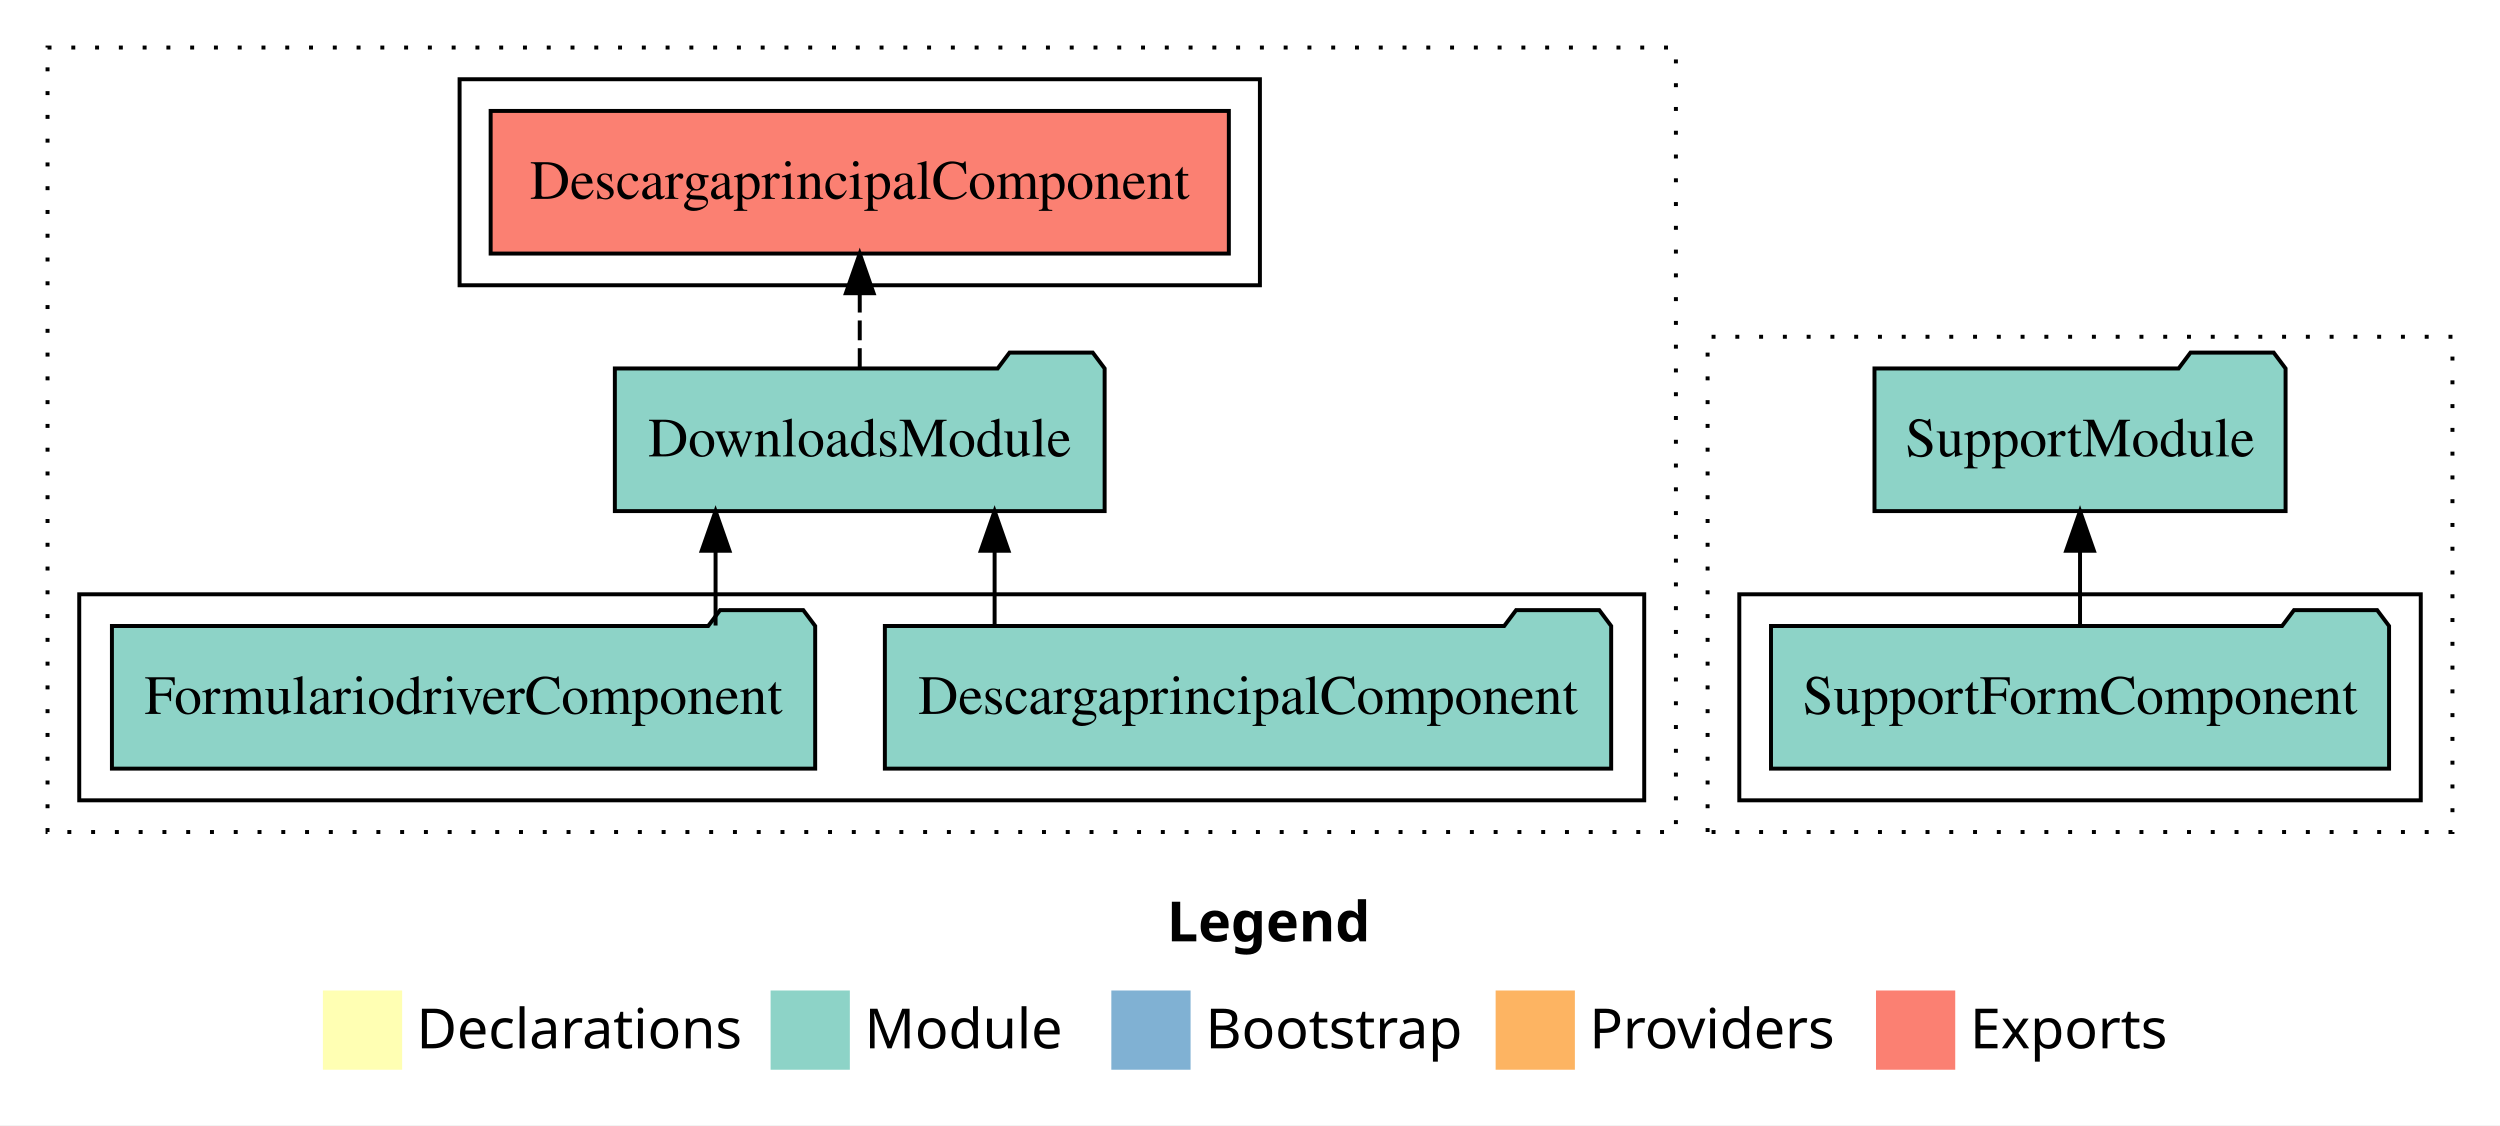
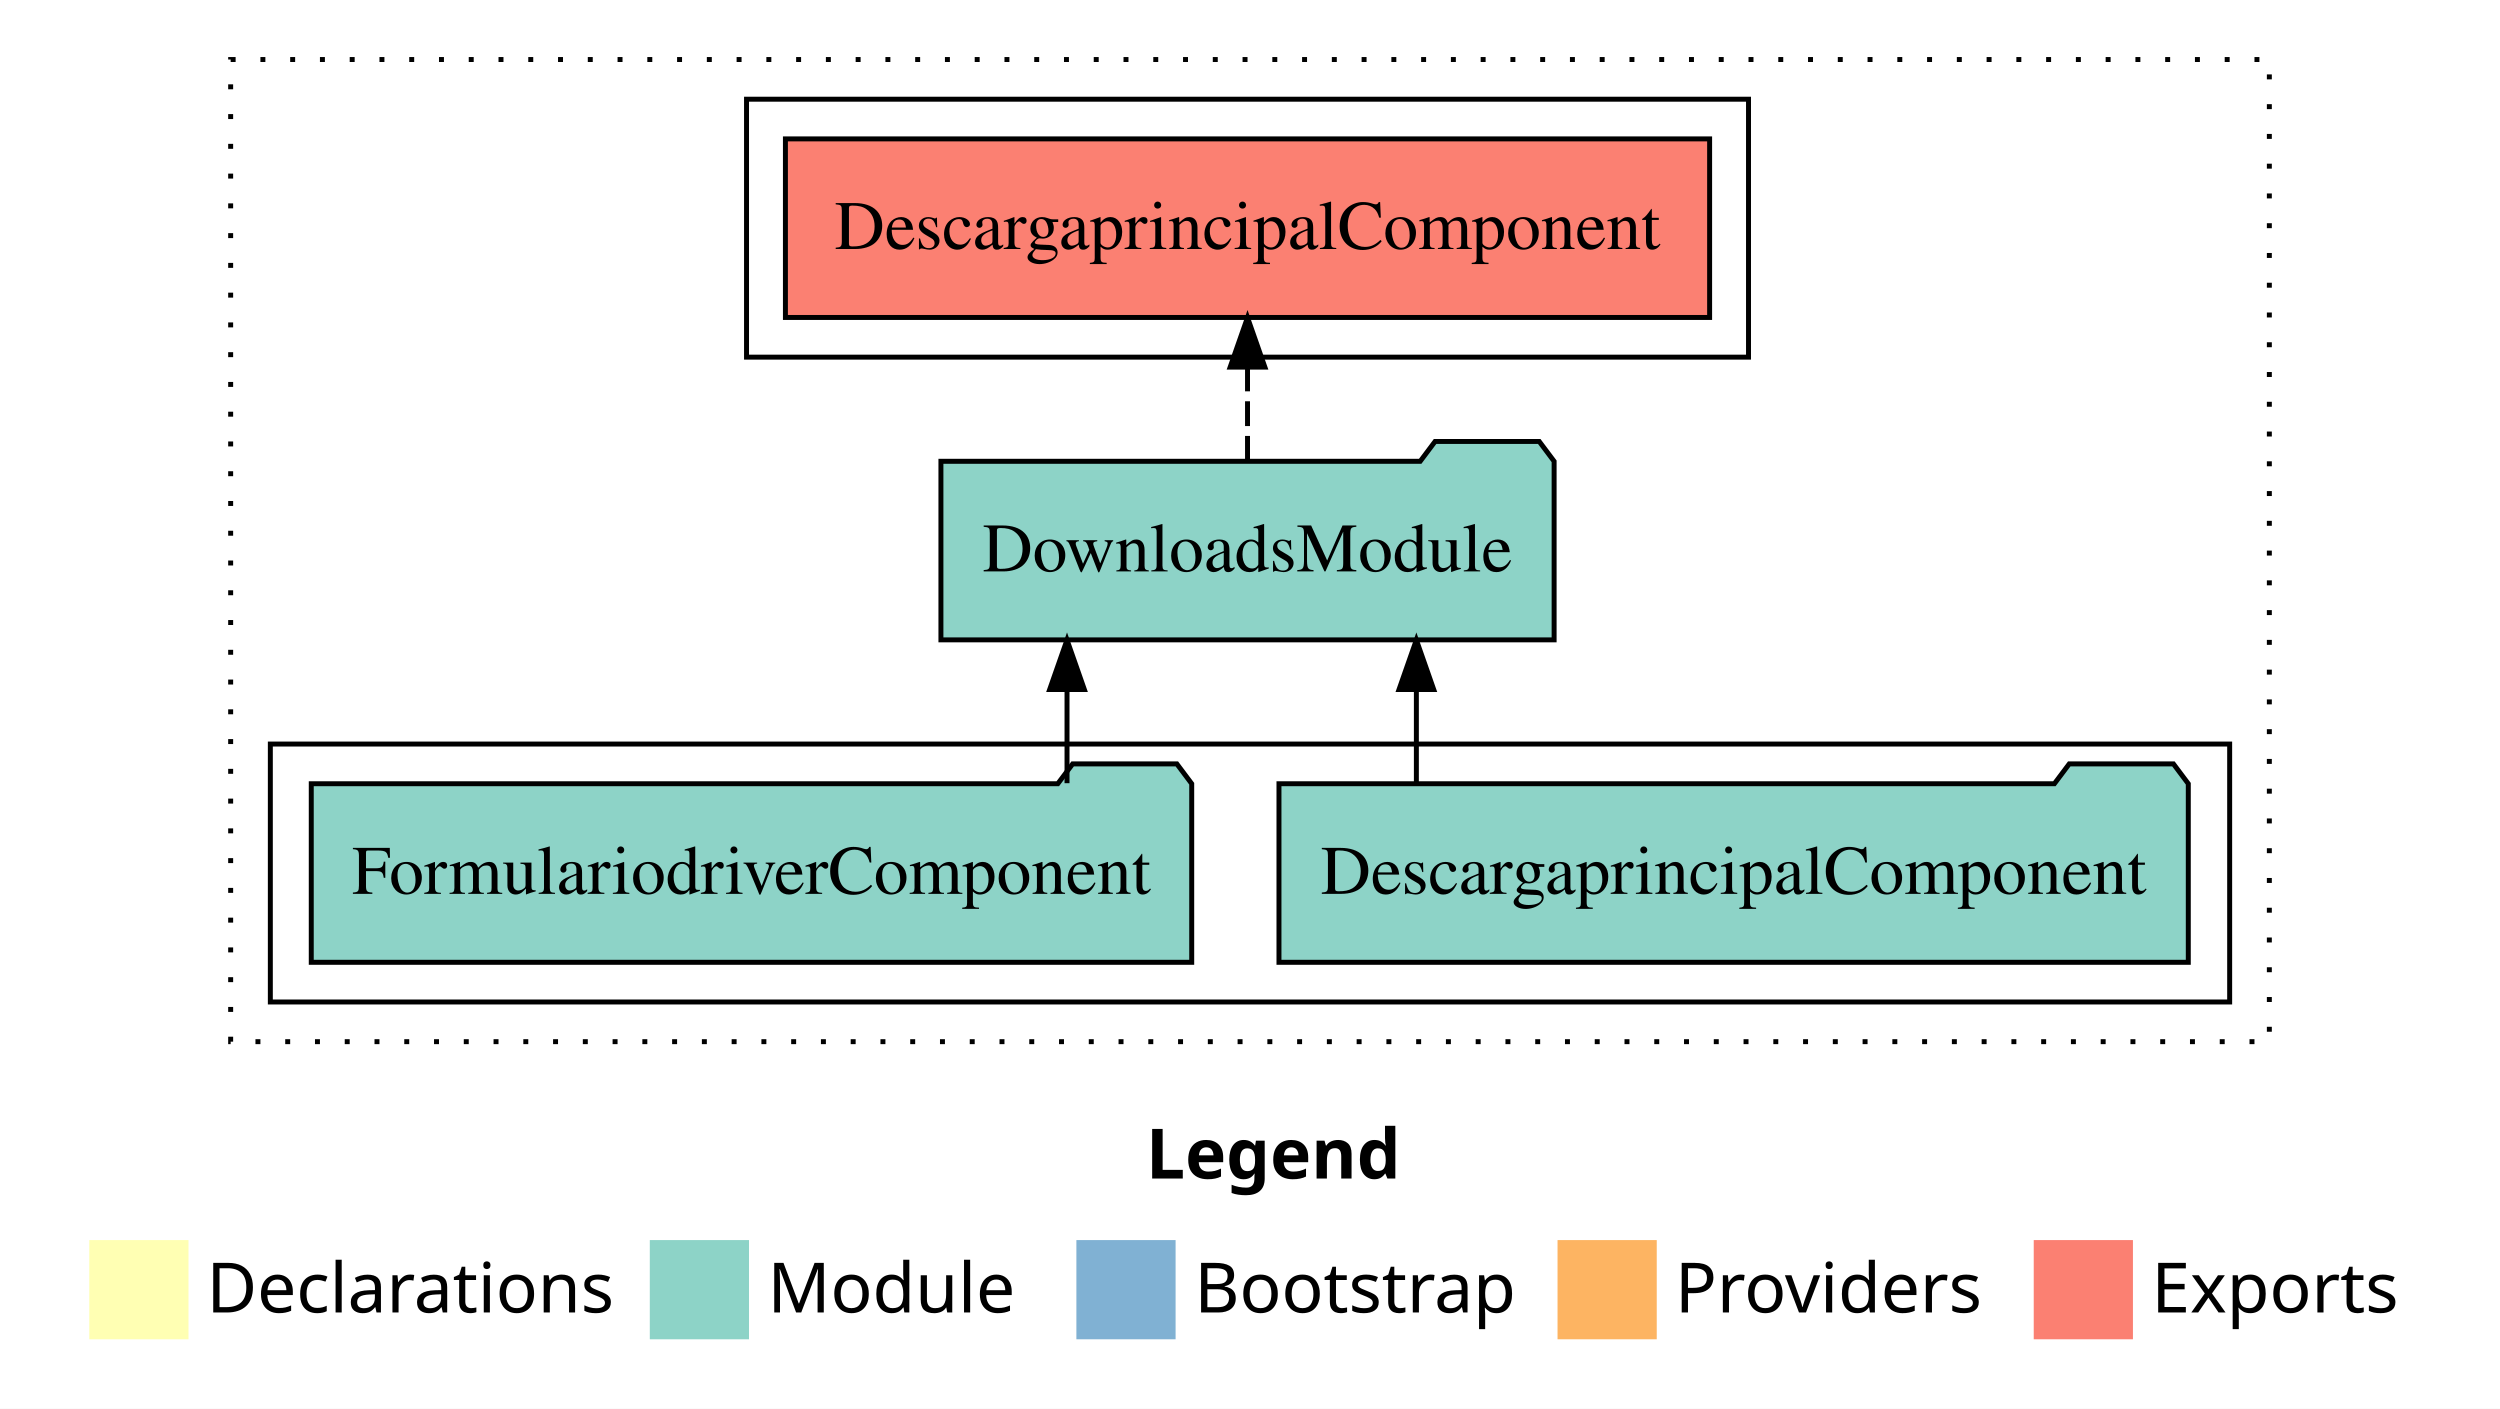
- <svg xmlns="http://www.w3.org/2000/svg" width="631pt" height="284pt" viewBox="0.00 0.00 631.00 284.00">
+ <svg xmlns="http://www.w3.org/2000/svg" width="504pt" height="284pt" viewBox="0.00 0.00 504.00 284.00">
  <g id="graph0" class="graph" transform="scale(1 1) rotate(0) translate(4 280)">
-     <polygon fill="white" stroke="transparent" points="-4,4 -4,-280 627,-280 627,4 -4,4" />
-     <text text-anchor="start" x="290.51" y="-42.4" font-family="Times-12" font-weight="bold" font-size="14.00">Legend</text>
-     <polygon fill="#ffffb3" stroke="transparent" points="77.5,-10 77.5,-30 97.5,-30 97.5,-10 77.5,-10" />
-     <text text-anchor="start" x="101.13" y="-15.4" font-family="Times-12" font-size="14.00">  Declarations</text>
-     <polygon fill="#8dd3c7" stroke="transparent" points="190.5,-10 190.5,-30 210.5,-30 210.5,-10 190.5,-10" />
-     <text text-anchor="start" x="214.23" y="-15.4" font-family="Times-12" font-size="14.00">  Module</text>
-     <polygon fill="#80b1d3" stroke="transparent" points="276.5,-10 276.5,-30 296.5,-30 296.5,-10 276.5,-10" />
-     <text text-anchor="start" x="300.28" y="-15.4" font-family="Times-12" font-size="14.00">  Bootstrap</text>
-     <polygon fill="#fdb462" stroke="transparent" points="373.5,-10 373.5,-30 393.5,-30 393.5,-10 373.5,-10" />
-     <text text-anchor="start" x="397.17" y="-15.4" font-family="Times-12" font-size="14.00">  Providers</text>
-     <polygon fill="#fb8072" stroke="transparent" points="469.5,-10 469.5,-30 489.5,-30 489.5,-10 469.5,-10" />
-     <text text-anchor="start" x="493.23" y="-15.4" font-family="Times-12" font-size="14.00">  Exports</text>
+     <polygon fill="white" stroke="transparent" points="-4,4 -4,-280 500,-280 500,4 -4,4" />
+     <text text-anchor="start" x="227.01" y="-42.4" font-family="Times-12" font-weight="bold" font-size="14.00">Legend</text>
+     <polygon fill="#ffffb3" stroke="transparent" points="14,-10 14,-30 34,-30 34,-10 14,-10" />
+     <text text-anchor="start" x="37.63" y="-15.4" font-family="Times-12" font-size="14.00">  Declarations</text>
+     <polygon fill="#8dd3c7" stroke="transparent" points="127,-10 127,-30 147,-30 147,-10 127,-10" />
+     <text text-anchor="start" x="150.73" y="-15.4" font-family="Times-12" font-size="14.00">  Module</text>
+     <polygon fill="#80b1d3" stroke="transparent" points="213,-10 213,-30 233,-30 233,-10 213,-10" />
+     <text text-anchor="start" x="236.78" y="-15.4" font-family="Times-12" font-size="14.00">  Bootstrap</text>
+     <polygon fill="#fdb462" stroke="transparent" points="310,-10 310,-30 330,-30 330,-10 310,-10" />
+     <text text-anchor="start" x="333.67" y="-15.4" font-family="Times-12" font-size="14.00">  Providers</text>
+     <polygon fill="#fb8072" stroke="transparent" points="406,-10 406,-30 426,-30 426,-10 406,-10" />
+     <text text-anchor="start" x="429.73" y="-15.4" font-family="Times-12" font-size="14.00">  Exports</text>
    <g id="clust7" class="cluster">
-       <polygon fill="none" stroke="black" stroke-dasharray="1,5" points="8,-70 8,-268 419,-268 419,-70 8,-70" />
+       <polygon fill="none" stroke="black" stroke-dasharray="1,5" points="42.5,-70 42.5,-268 453.5,-268 453.5,-70 42.5,-70" />
    </g>
    <g id="clust9" class="cluster">
-       <polygon fill="none" stroke="black" points="16,-78 16,-130 411,-130 411,-78 16,-78" />
+       <polygon fill="none" stroke="black" points="50.5,-78 50.5,-130 445.5,-130 445.5,-78 50.5,-78" />
    </g>
    <g id="clust10" class="cluster">
-       <polygon fill="none" stroke="black" points="112,-208 112,-260 314,-260 314,-208 112,-208" />
-     </g>
-     <g id="clust25" class="cluster">
-       <polygon fill="none" stroke="black" stroke-dasharray="1,5" points="427,-70 427,-195 615,-195 615,-70 427,-70" />
-     </g>
-     <g id="clust27" class="cluster">
-       <polygon fill="none" stroke="black" points="435,-78 435,-130 607,-130 607,-78 435,-78" />
+       <polygon fill="none" stroke="black" points="146.5,-208 146.5,-260 348.5,-260 348.5,-208 146.5,-208" />
    </g>
    <g id="node1" class="node">
-       <polygon fill="#8dd3c7" stroke="black" points="402.66,-122 399.66,-126 378.66,-126 375.66,-122 219.34,-122 219.34,-86 402.66,-86 402.66,-122" />
-       <text text-anchor="middle" x="311" y="-99.8" font-family="Times,serif" font-size="14.00">DescargaprincipalComponent</text>
+       <polygon fill="#8dd3c7" stroke="black" points="437.16,-122 434.16,-126 413.16,-126 410.16,-122 253.84,-122 253.84,-86 437.16,-86 437.16,-122" />
+       <text text-anchor="middle" x="345.5" y="-99.8" font-family="Times,serif" font-size="14.00">DescargaprincipalComponent</text>
    </g>
    <g id="node3" class="node">
-       <polygon fill="#8dd3c7" stroke="black" points="274.81,-187 271.81,-191 250.81,-191 247.81,-187 151.19,-187 151.19,-151 274.81,-151 274.81,-187" />
-       <text text-anchor="middle" x="213" y="-164.8" font-family="Times,serif" font-size="14.00">DownloadsModule</text>
+       <polygon fill="#8dd3c7" stroke="black" points="309.31,-187 306.31,-191 285.31,-191 282.31,-187 185.69,-187 185.69,-151 309.31,-151 309.31,-187" />
+       <text text-anchor="middle" x="247.5" y="-164.8" font-family="Times,serif" font-size="14.00">DownloadsModule</text>
    </g>
    <g id="edge1" class="edge">
-       <path fill="none" stroke="black" d="M247.04,-122.11C247.04,-122.11 247.04,-140.99 247.04,-140.99" />
-       <polygon fill="black" stroke="black" points="243.54,-140.99 247.04,-150.99 250.54,-140.99 243.54,-140.99" />
+       <path fill="none" stroke="black" d="M281.54,-122.11C281.54,-122.11 281.54,-140.99 281.54,-140.99" />
+       <polygon fill="black" stroke="black" points="278.04,-140.99 281.54,-150.99 285.04,-140.99 278.04,-140.99" />
    </g>
    <g id="node2" class="node">
-       <polygon fill="#8dd3c7" stroke="black" points="201.75,-122 198.75,-126 177.75,-126 174.75,-122 24.25,-122 24.25,-86 201.75,-86 201.75,-122" />
-       <text text-anchor="middle" x="113" y="-99.8" font-family="Times,serif" font-size="14.00">FormulariodriverComponent</text>
+       <polygon fill="#8dd3c7" stroke="black" points="236.25,-122 233.25,-126 212.25,-126 209.25,-122 58.75,-122 58.75,-86 236.25,-86 236.25,-122" />
+       <text text-anchor="middle" x="147.5" y="-99.8" font-family="Times,serif" font-size="14.00">FormulariodriverComponent</text>
    </g>
    <g id="edge2" class="edge">
-       <path fill="none" stroke="black" d="M176.61,-122.11C176.61,-122.11 176.61,-140.99 176.61,-140.99" />
-       <polygon fill="black" stroke="black" points="173.11,-140.99 176.61,-150.99 180.11,-140.99 173.11,-140.99" />
+       <path fill="none" stroke="black" d="M211.11,-122.11C211.11,-122.11 211.11,-140.99 211.11,-140.99" />
+       <polygon fill="black" stroke="black" points="207.61,-140.99 211.11,-150.99 214.61,-140.99 207.61,-140.99" />
    </g>
    <g id="node4" class="node">
-       <polygon fill="#fb8072" stroke="black" points="306.16,-252 119.84,-252 119.84,-216 306.16,-216 306.16,-252" />
-       <text text-anchor="middle" x="213" y="-229.8" font-family="Times,serif" font-size="14.00">DescargaprincipalComponent </text>
+       <polygon fill="#fb8072" stroke="black" points="340.66,-252 154.34,-252 154.34,-216 340.66,-216 340.66,-252" />
+       <text text-anchor="middle" x="247.5" y="-229.8" font-family="Times,serif" font-size="14.00">DescargaprincipalComponent </text>
    </g>
    <g id="edge3" class="edge">
-       <path fill="none" stroke="black" stroke-dasharray="5,2" d="M213,-187.11C213,-187.11 213,-205.99 213,-205.99" />
-       <polygon fill="black" stroke="black" points="209.5,-205.99 213,-215.99 216.5,-205.99 209.5,-205.99" />
-     </g>
-     <g id="node5" class="node">
-       <polygon fill="#8dd3c7" stroke="black" points="599,-122 596,-126 575,-126 572,-122 443,-122 443,-86 599,-86 599,-122" />
-       <text text-anchor="middle" x="521" y="-99.8" font-family="Times,serif" font-size="14.00">SupportFormComponent</text>
-     </g>
-     <g id="node6" class="node">
-       <polygon fill="#8dd3c7" stroke="black" points="572.88,-187 569.88,-191 548.88,-191 545.88,-187 469.12,-187 469.12,-151 572.88,-151 572.88,-187" />
-       <text text-anchor="middle" x="521" y="-164.8" font-family="Times,serif" font-size="14.00">SupportModule</text>
-     </g>
-     <g id="edge4" class="edge">
-       <path fill="none" stroke="black" d="M521,-122.11C521,-122.11 521,-140.99 521,-140.99" />
-       <polygon fill="black" stroke="black" points="517.5,-140.99 521,-150.99 524.5,-140.99 517.5,-140.99" />
+       <path fill="none" stroke="black" stroke-dasharray="5,2" d="M247.5,-187.11C247.5,-187.11 247.5,-205.99 247.5,-205.99" />
+       <polygon fill="black" stroke="black" points="244,-205.99 247.5,-215.99 251,-205.99 244,-205.99" />
    </g>
  </g>
</svg>
